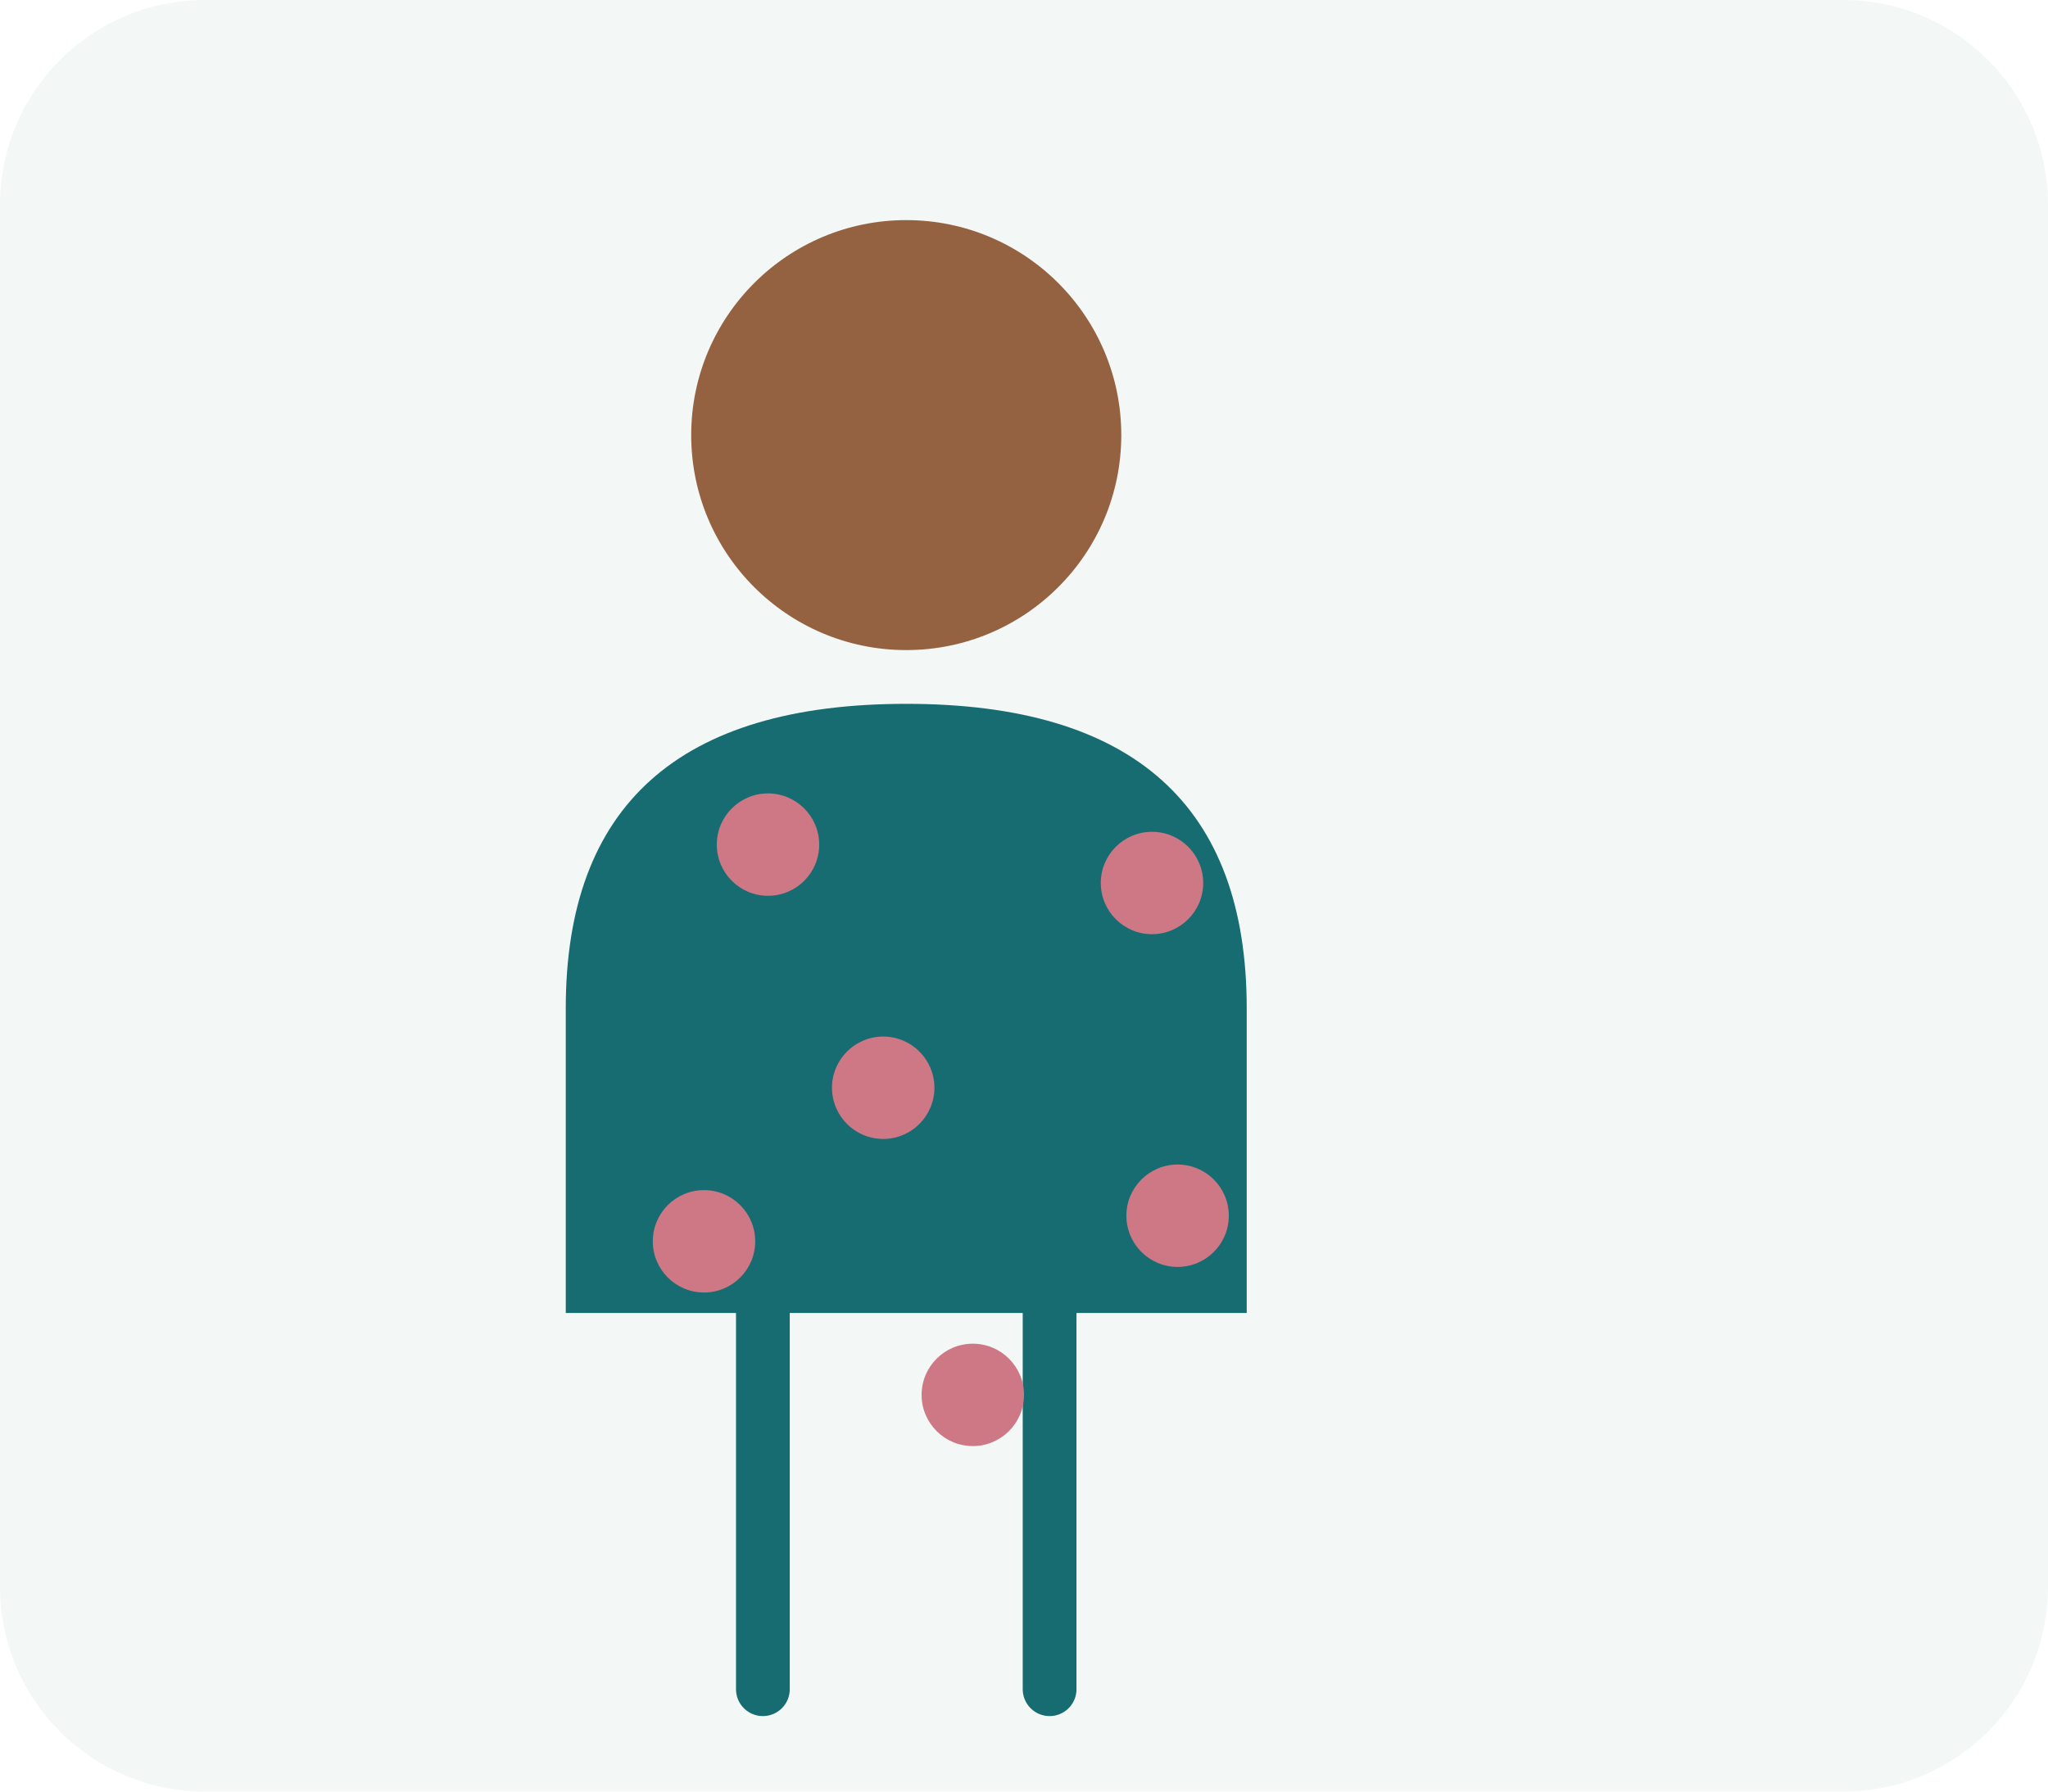
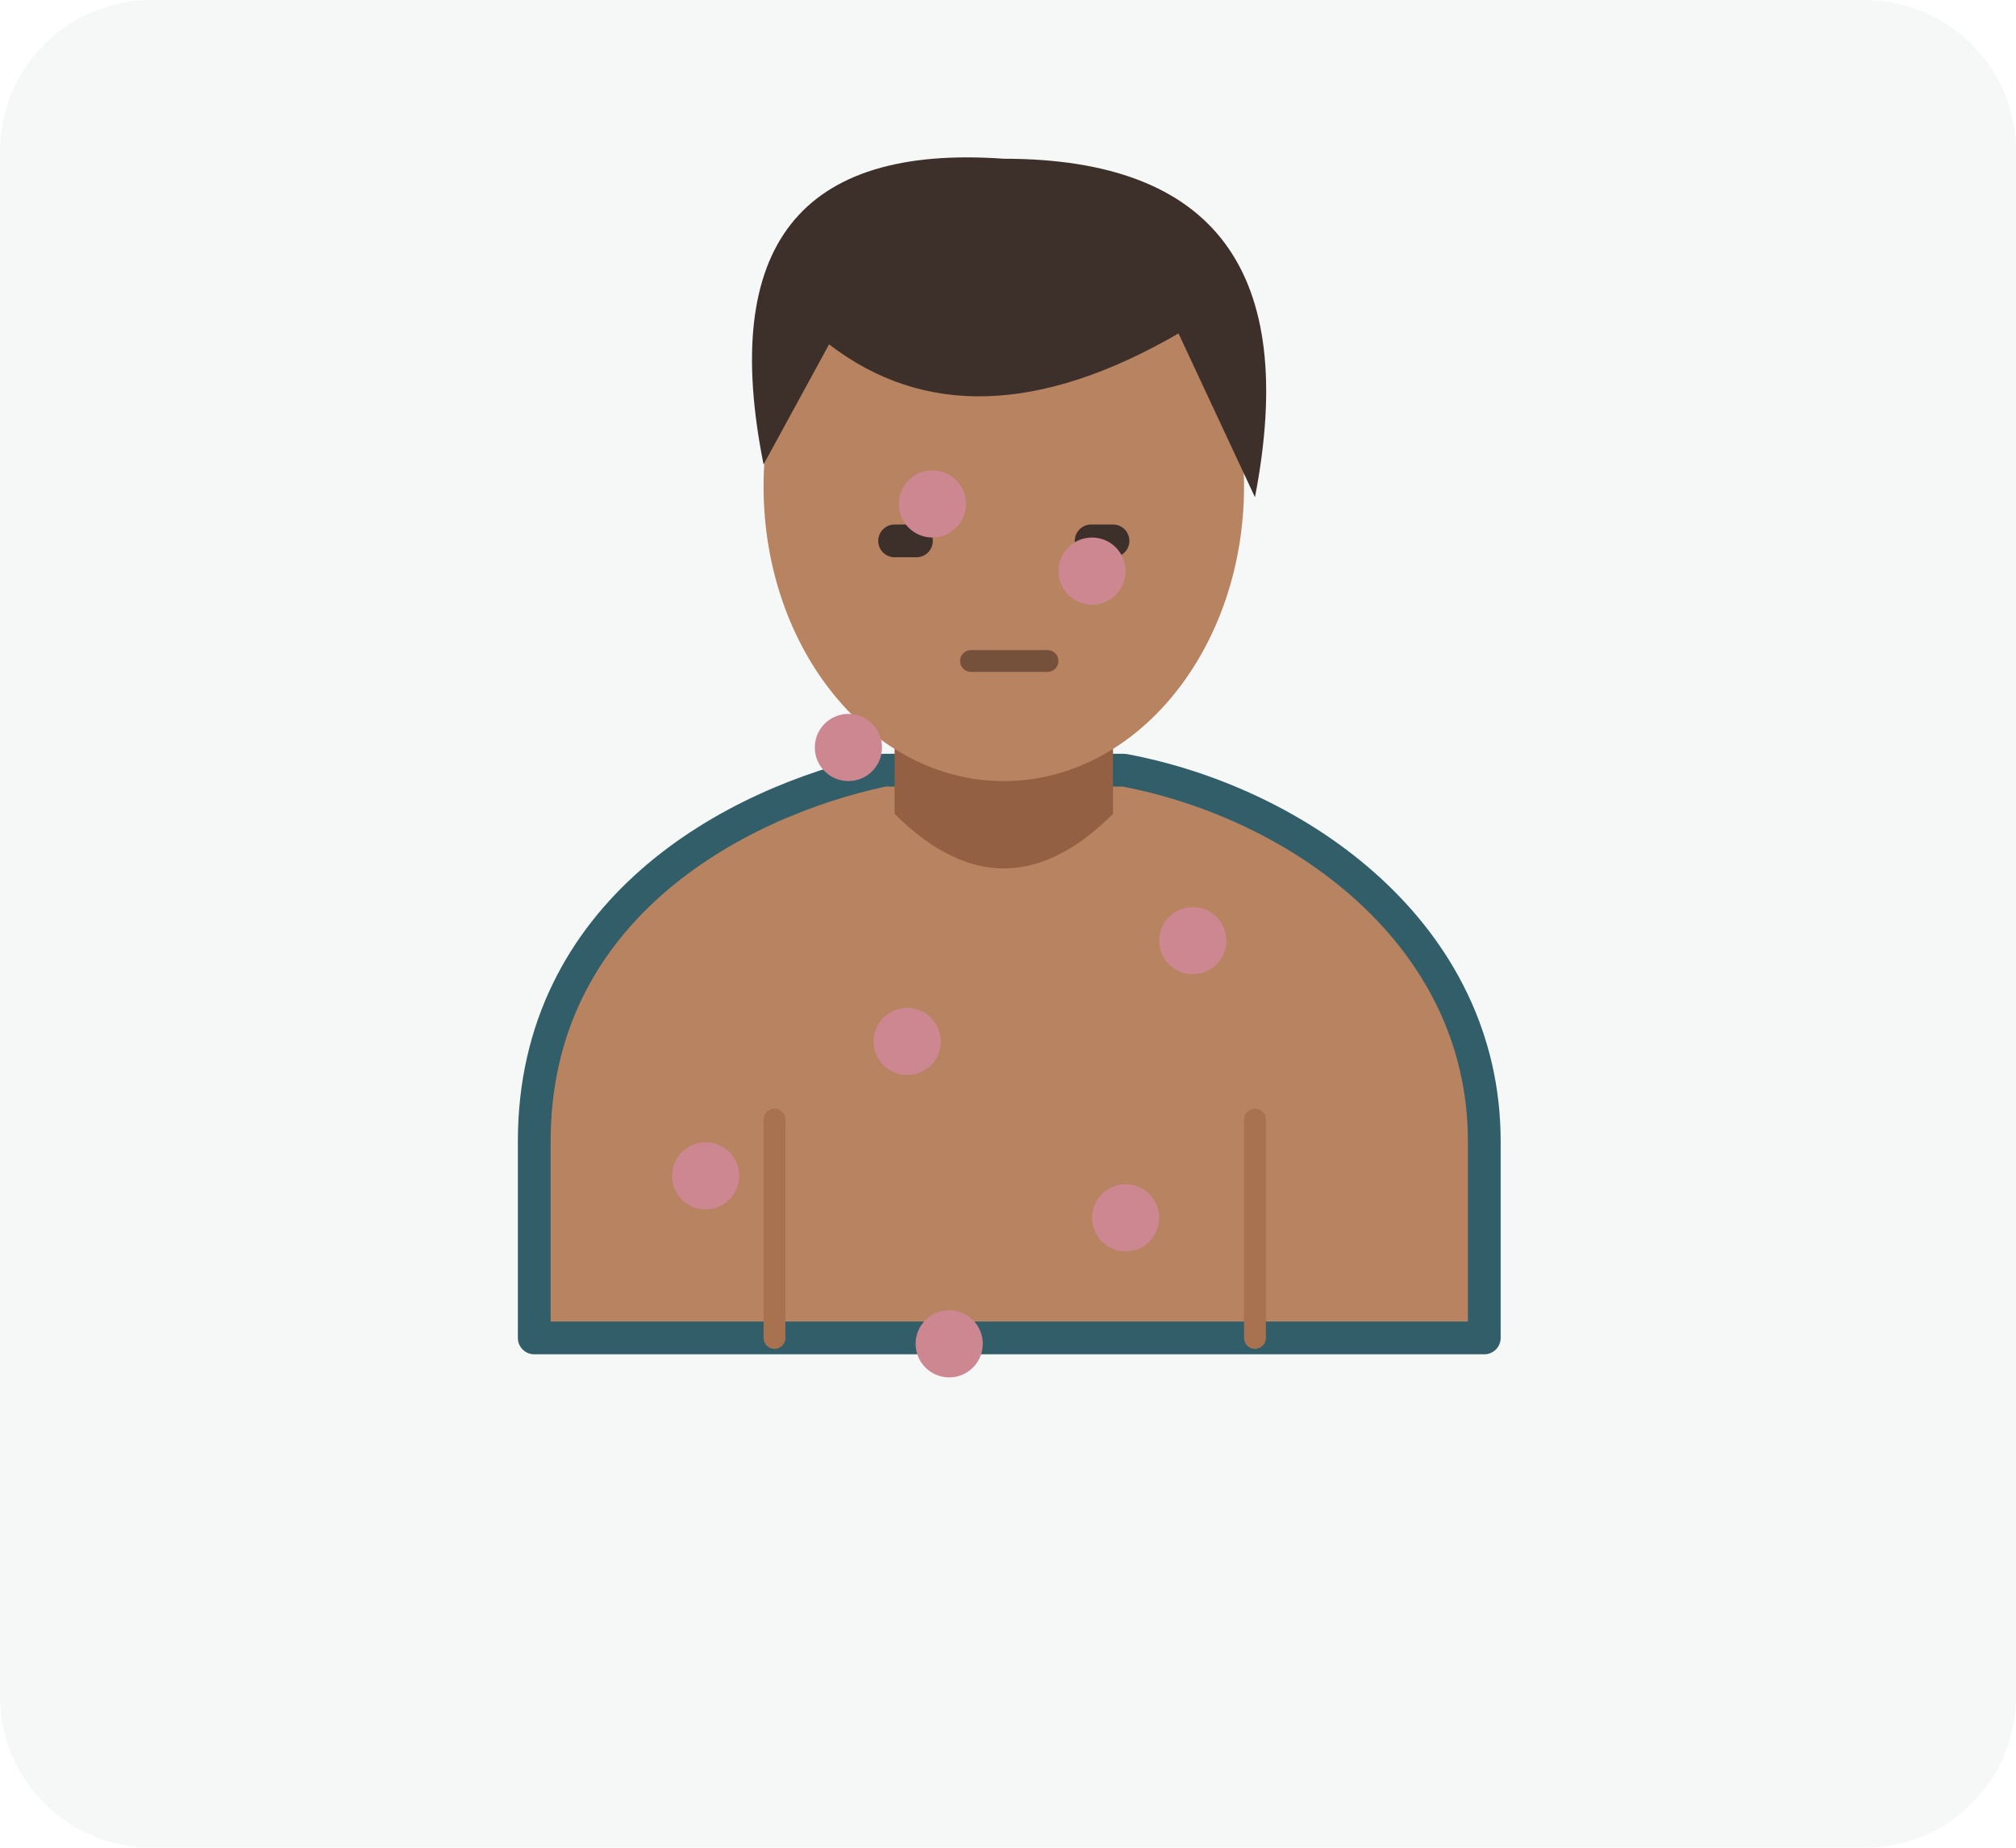
- <svg xmlns="http://www.w3.org/2000/svg" viewBox="0 0 160 140">
-   <rect width="160" height="140" rx="16" fill="#f3f8f6" />
-   <g stroke="#176c72" stroke-width="3" stroke-linecap="round" stroke-linejoin="round">
-     <g transform="translate(40 13) scale(1.4)">
-       <circle cx="22" cy="15" r="12" fill="#956241" stroke="none" />
-       <path d="M3 64V47Q3 30 22 30Q41 30 41 47V64" fill="#176c72" stroke="none" />
-       <path d="M14 64v21m16-21v21" fill="none" />
+ <svg xmlns="http://www.w3.org/2000/svg" viewBox="0 0 240 220">
+   <rect width="240" height="220" rx="18" fill="#f6f8f7" />
+   <g stroke="#315e69" stroke-width="3" stroke-linejoin="round" stroke-linecap="round">
+     <g transform="translate(48 15) scale(1.3)">
+       <path d="M12 111v-18c0-21 18-31 32-34h22c16 3 33 15 33 34v18Z" fill="#b78361" />
+       <path d="M45 48v15q10 10 20 0V48" fill="#936044" stroke="none" />
+       <ellipse cx="55" cy="33" rx="22" ry="27" fill="#b78361" stroke="none" />
+       <path d="M33 31Q27 1 55 3q29 0 23 31l-7-15q-19 11-32 1Z" fill="#3d302b" stroke="none" />
+       <path d="M45 38h2m16 0h2" stroke="#3d302b" stroke-width="3" />
+       <path d="M52 49h7" stroke="#75503b" stroke-width="2" />
+       <path d="M34 91v20m44-20v20" stroke="#a87150" stroke-width="2" />
    </g>
-     <g fill="#ce7885" stroke="none">
-       <circle cx="60" cy="66" r="4" />
-       <circle cx="90" cy="69" r="4" />
-       <circle cx="69" cy="85" r="4" />
-       <circle cx="92" cy="95" r="4" />
-       <circle cx="55" cy="97" r="4" />
-       <circle cx="76" cy="109" r="4" />
+     <g fill="#cc8790" stroke="none">
+       <circle cx="111" cy="60" r="4" />
+       <circle cx="130" cy="68" r="4" />
+       <circle cx="101" cy="89" r="4" />
+       <circle cx="142" cy="112" r="4" />
+       <circle cx="108" cy="124" r="4" />
+       <circle cx="134" cy="145" r="4" />
+       <circle cx="84" cy="140" r="4" />
+       <circle cx="113" cy="160" r="4" />
    </g>
  </g>
</svg>
